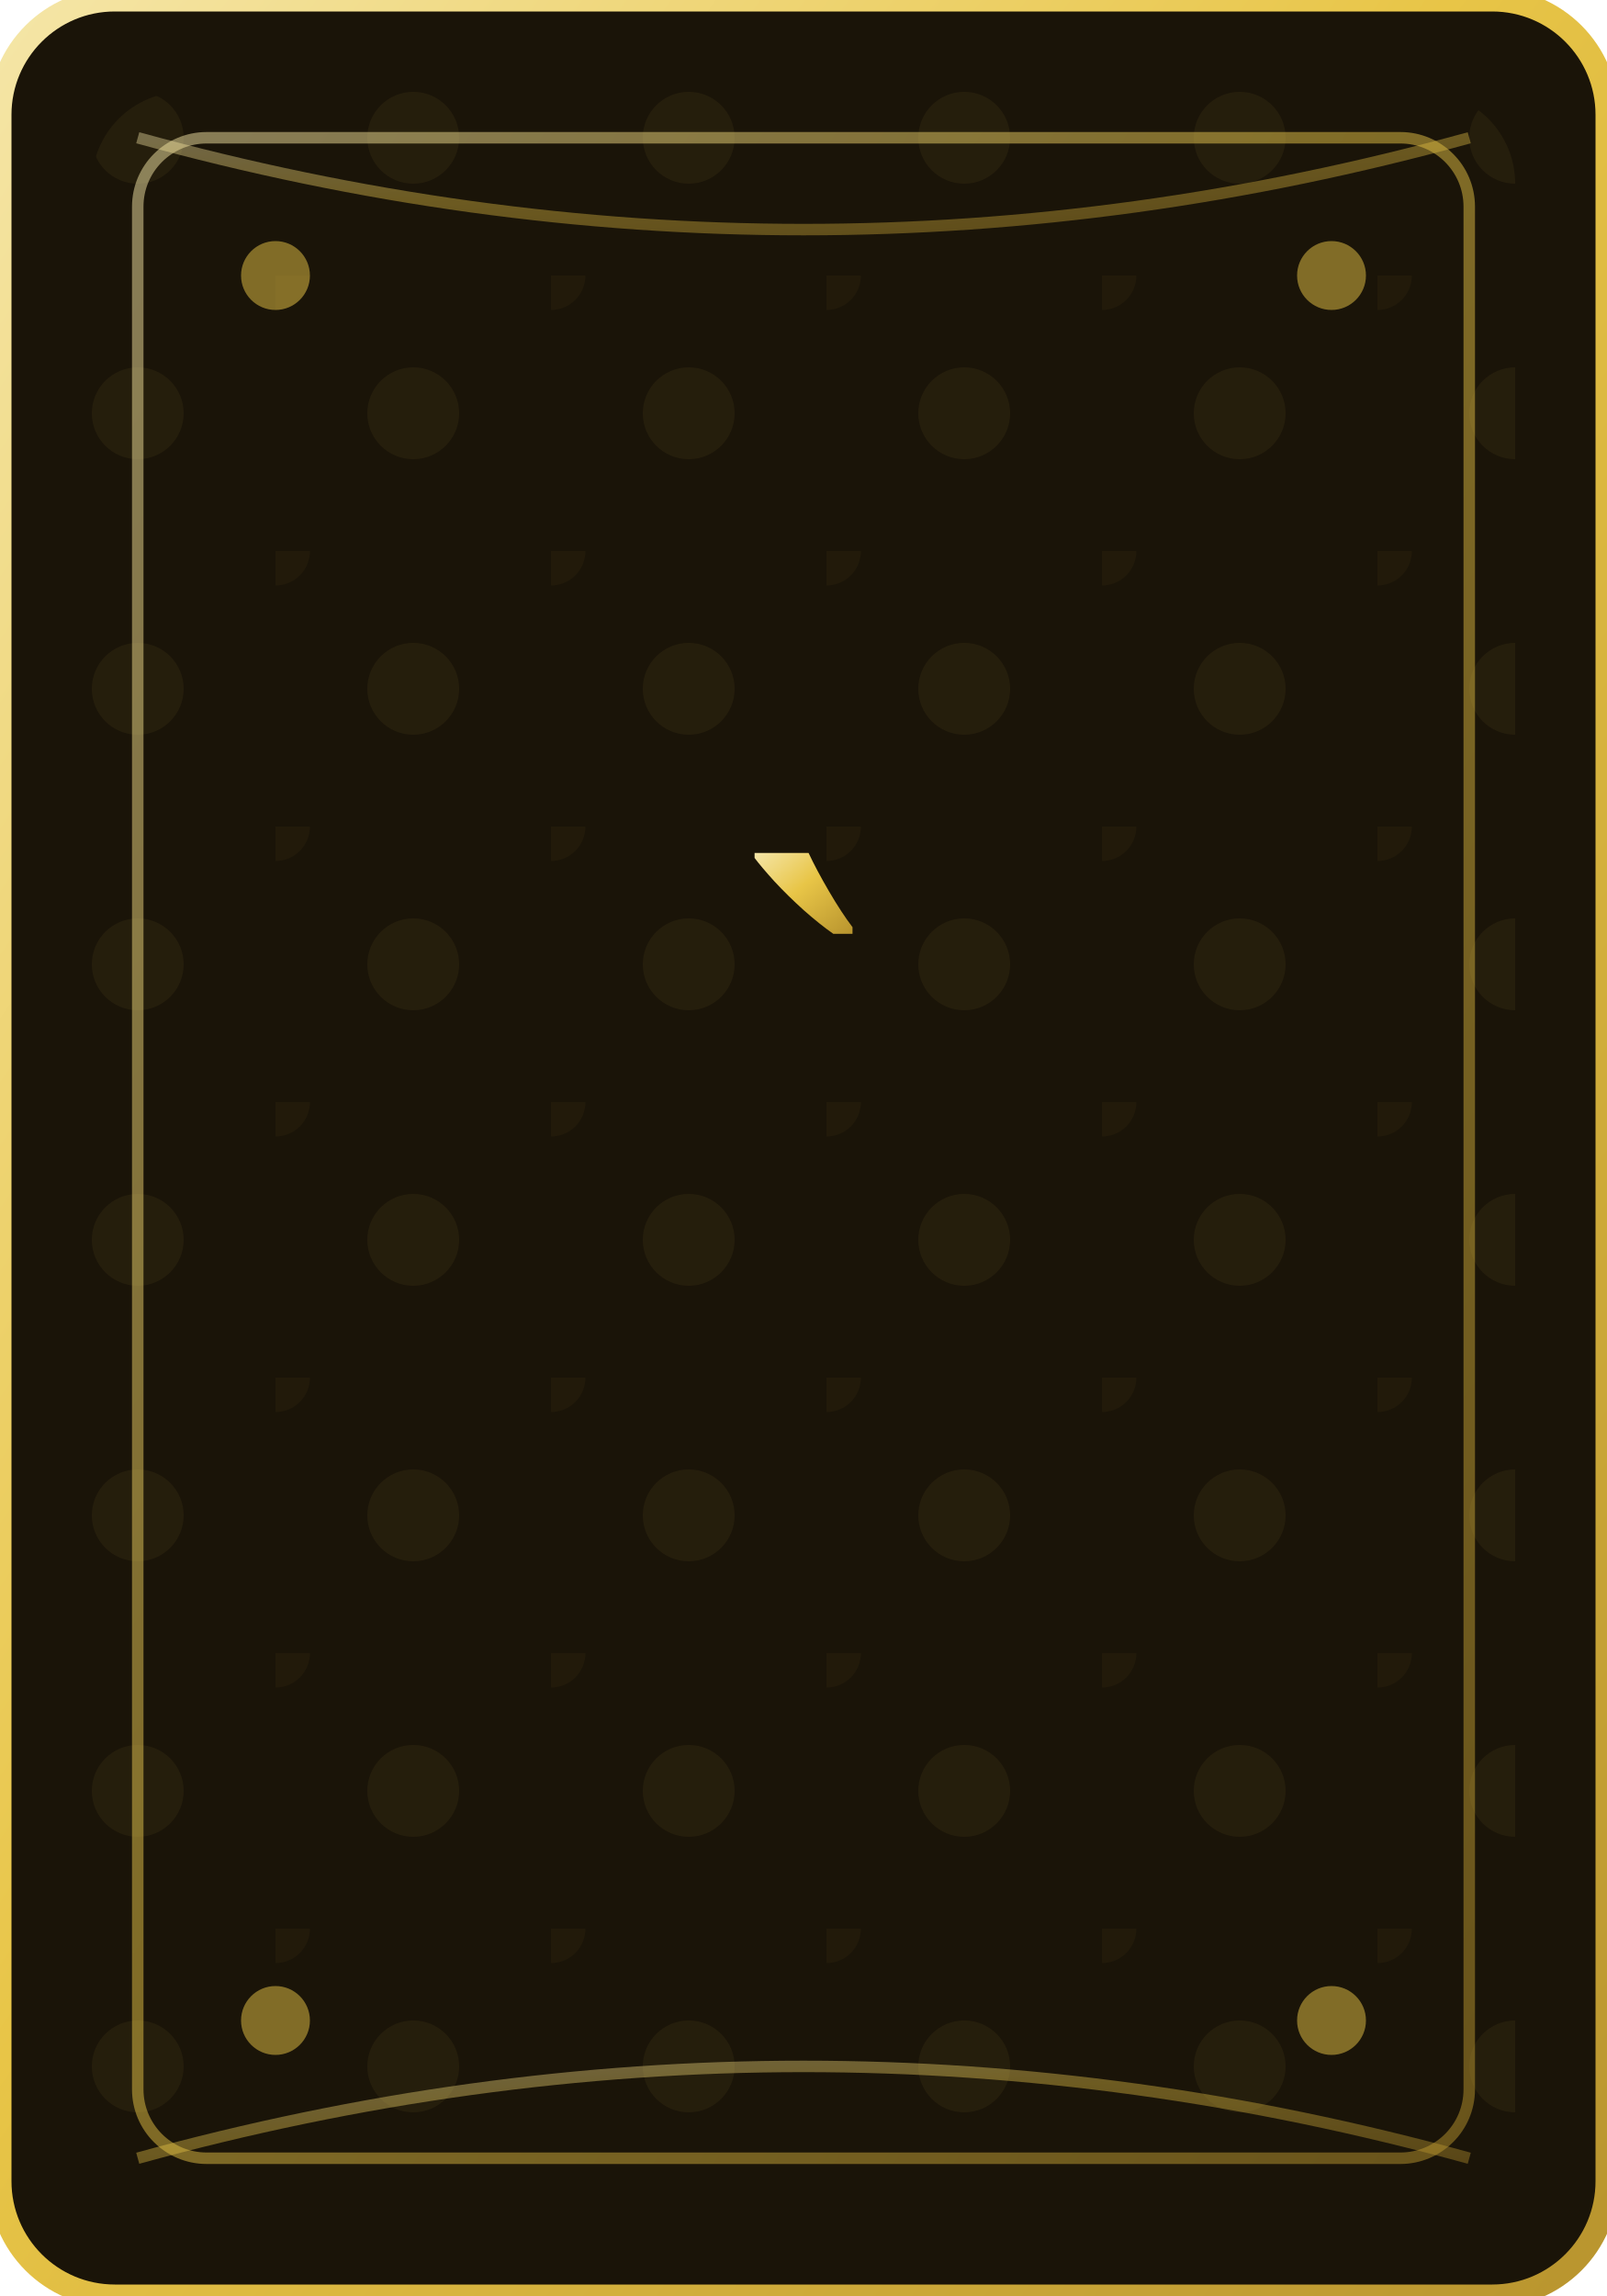
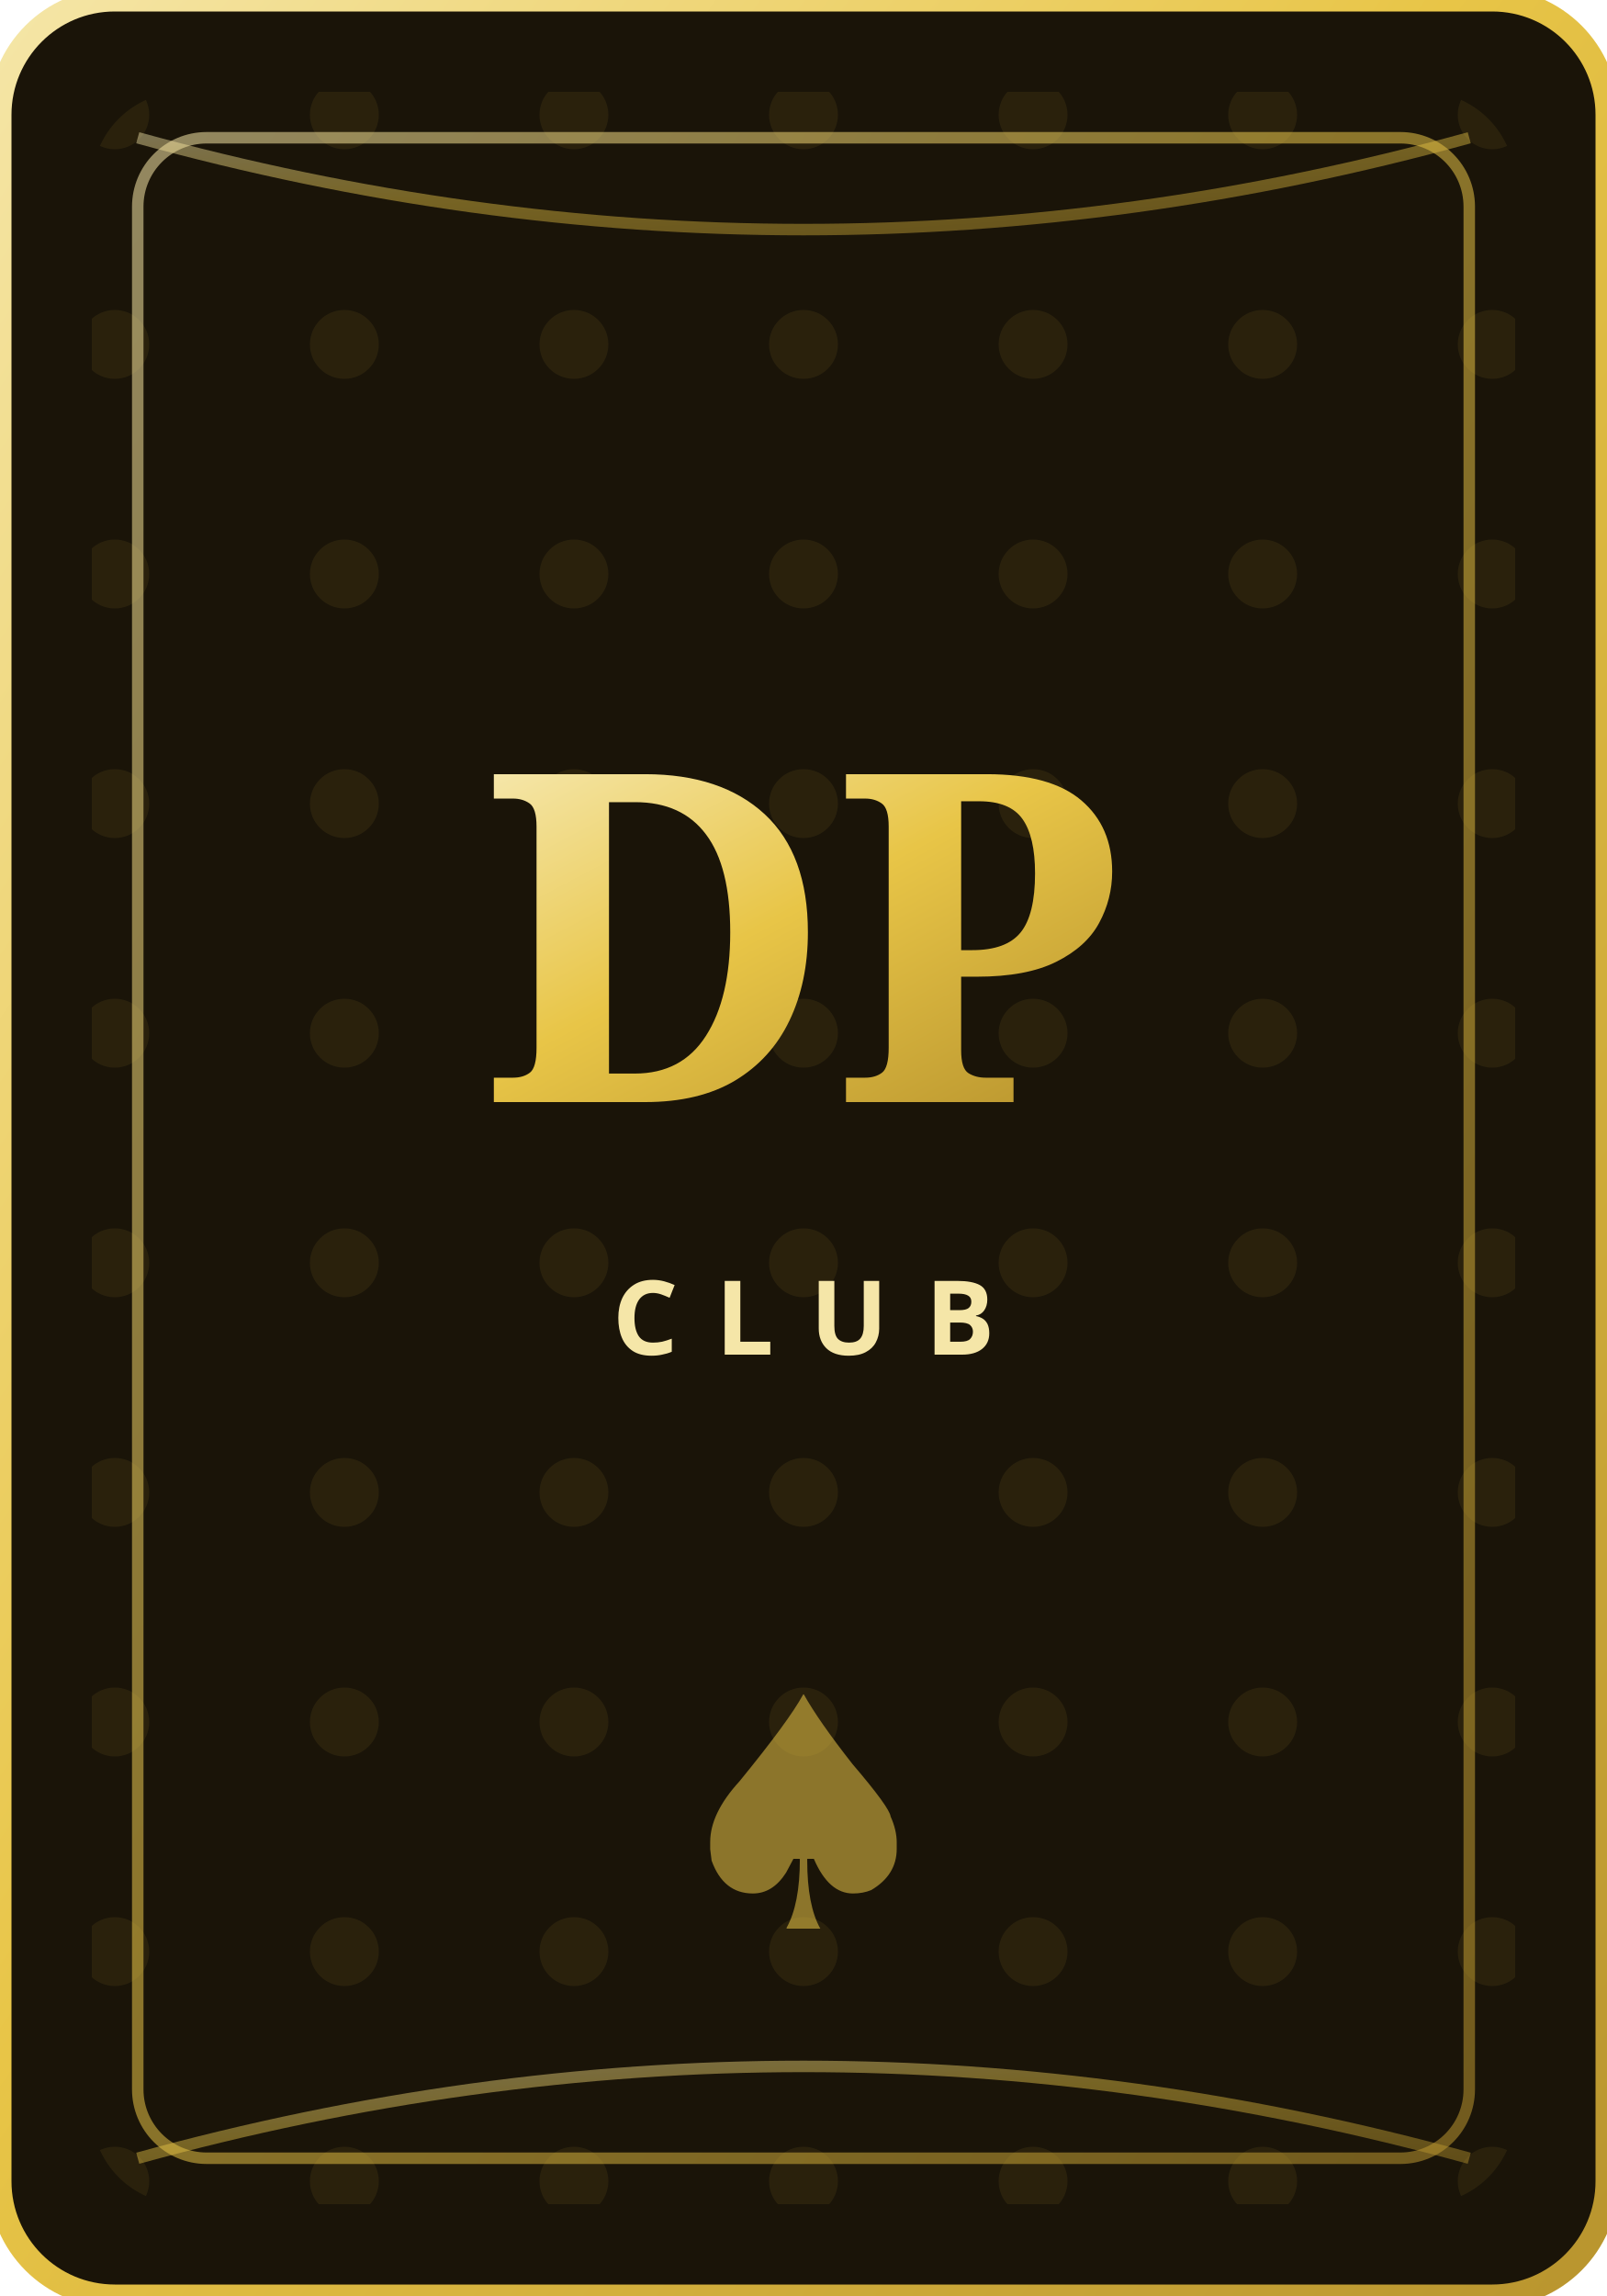
<svg xmlns="http://www.w3.org/2000/svg" viewBox="0 0 140 200" fill="none">
  <defs>
-     <linearGradient id="gBg" x1="0" y1="0" x2="140" y2="200">
+     <linearGradient id="bg" x1="0" y1="0" x2="140" y2="200">
      <stop stop-color="#1a1408" />
-       <stop offset="0.5" stop-color="#0c0c12" />
-       <stop offset="1" stop-color="#141008" />
+       <stop offset="1" stop-color="#0c0c12" />
    </linearGradient>
-     <linearGradient id="gGold" x1="0" y1="0" x2="1" y2="1">
+     <linearGradient id="gold" x1="0" y1="0" x2="1" y2="1">
      <stop stop-color="#f5e6a8" />
      <stop offset="0.45" stop-color="#e8c547" />
      <stop offset="1" stop-color="#b8942e" />
    </linearGradient>
-     <pattern id="damask" width="24" height="24" patternUnits="userSpaceOnUse">
-       <circle cx="12" cy="12" r="4" fill="#e8c547" fill-opacity="0.06" />
-       <circle cx="0" cy="0" r="3" fill="#e8c547" fill-opacity="0.04" />
+     <pattern id="damask" width="20" height="20" patternUnits="userSpaceOnUse">
+       <circle cx="10" cy="10" r="3" fill="#e8c547" fill-opacity="0.08" />
    </pattern>
  </defs>
-   <rect width="140" height="200" rx="10" fill="url(#gBg)" stroke="url(#gGold)" stroke-width="2" />
+   <rect width="140" height="200" rx="10" fill="url(#bg)" stroke="url(#gold)" stroke-width="2" />
  <rect x="8" y="8" width="124" height="184" rx="8" fill="url(#damask)" />
-   <rect x="12" y="12" width="116" height="176" rx="6" stroke="url(#gGold)" stroke-opacity="0.5" stroke-width="1" />
-   <path d="M12 12 Q70 28 128 12" stroke="url(#gGold)" stroke-opacity="0.4" stroke-width="1" fill="none" />
-   <path d="M12 188 Q70 172 128 188" stroke="url(#gGold)" stroke-opacity="0.4" stroke-width="1" fill="none" />
-   <text x="70" y="108" text-anchor="middle" fill="url(#gGold)" font-family="Georgia,serif" font-size="44">`</text>
-   <circle cx="24" cy="24" r="3" fill="#e8c547" fill-opacity="0.5" />
-   <circle cx="116" cy="24" r="3" fill="#e8c547" fill-opacity="0.5" />
-   <circle cx="24" cy="176" r="3" fill="#e8c547" fill-opacity="0.5" />
-   <circle cx="116" cy="176" r="3" fill="#e8c547" fill-opacity="0.5" />
+   <rect x="12" y="12" width="116" height="176" rx="6" stroke="url(#gold)" stroke-opacity="0.55" stroke-width="1" />
+   <path d="M12 12 Q70 28 128 12" stroke="url(#gold)" stroke-opacity="0.45" stroke-width="1" fill="none" />
+   <path d="M12 188 Q70 172 128 188" stroke="url(#gold)" stroke-opacity="0.45" stroke-width="1" fill="none" />
+   <text x="70" y="96" text-anchor="middle" fill="url(#gold)" font-family="Georgia,serif" font-size="40" font-weight="700">DP</text>
+   <text x="70" y="118" text-anchor="middle" fill="#f5e6a8" font-family="system-ui,sans-serif" font-size="9" font-weight="700" letter-spacing="0.36em">CLUB</text>
+   <text x="70" y="168" text-anchor="middle" fill="#e8c547" fill-opacity="0.55" font-family="Georgia,serif" font-size="28">♠</text>
</svg>
